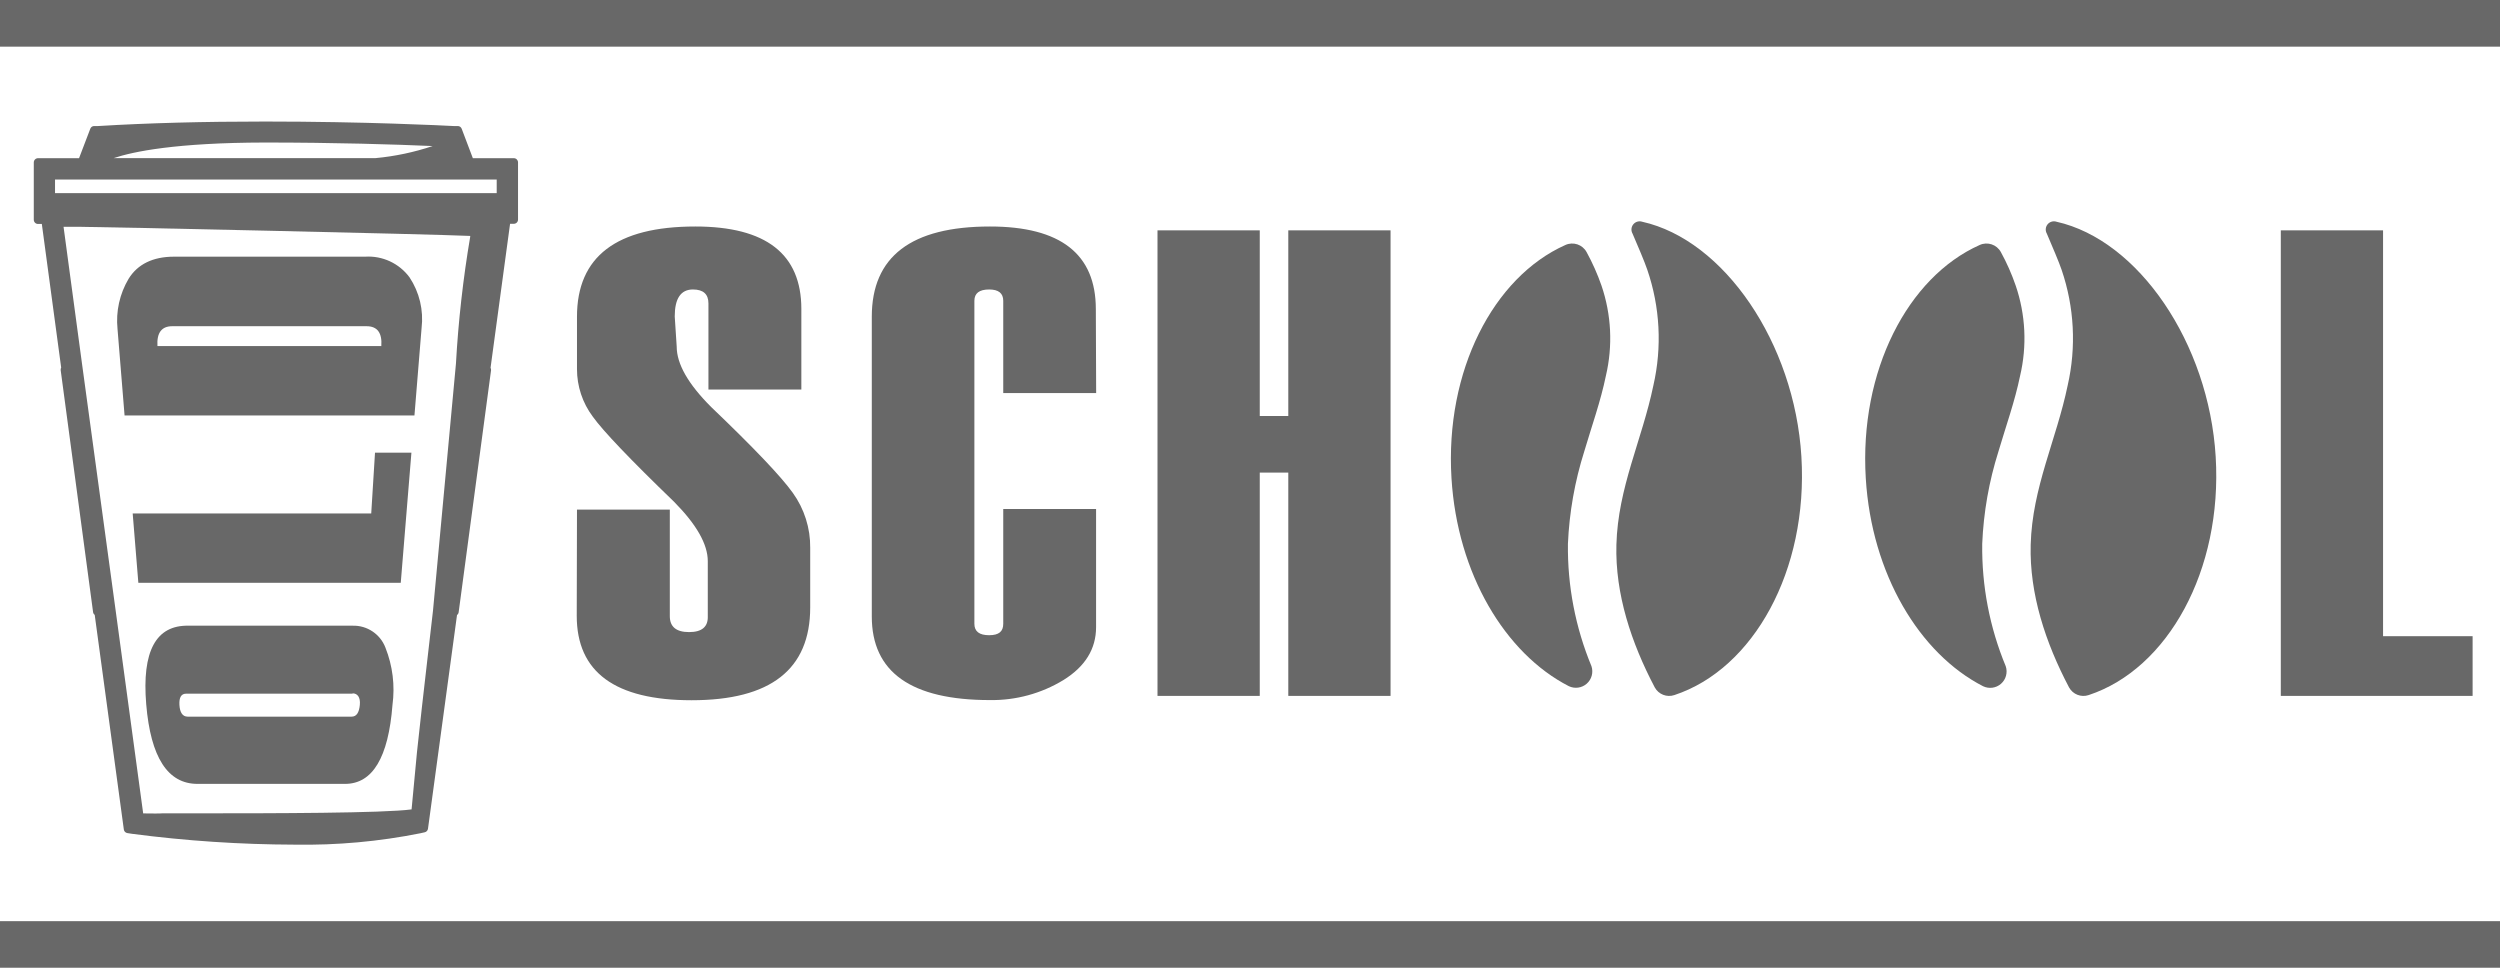
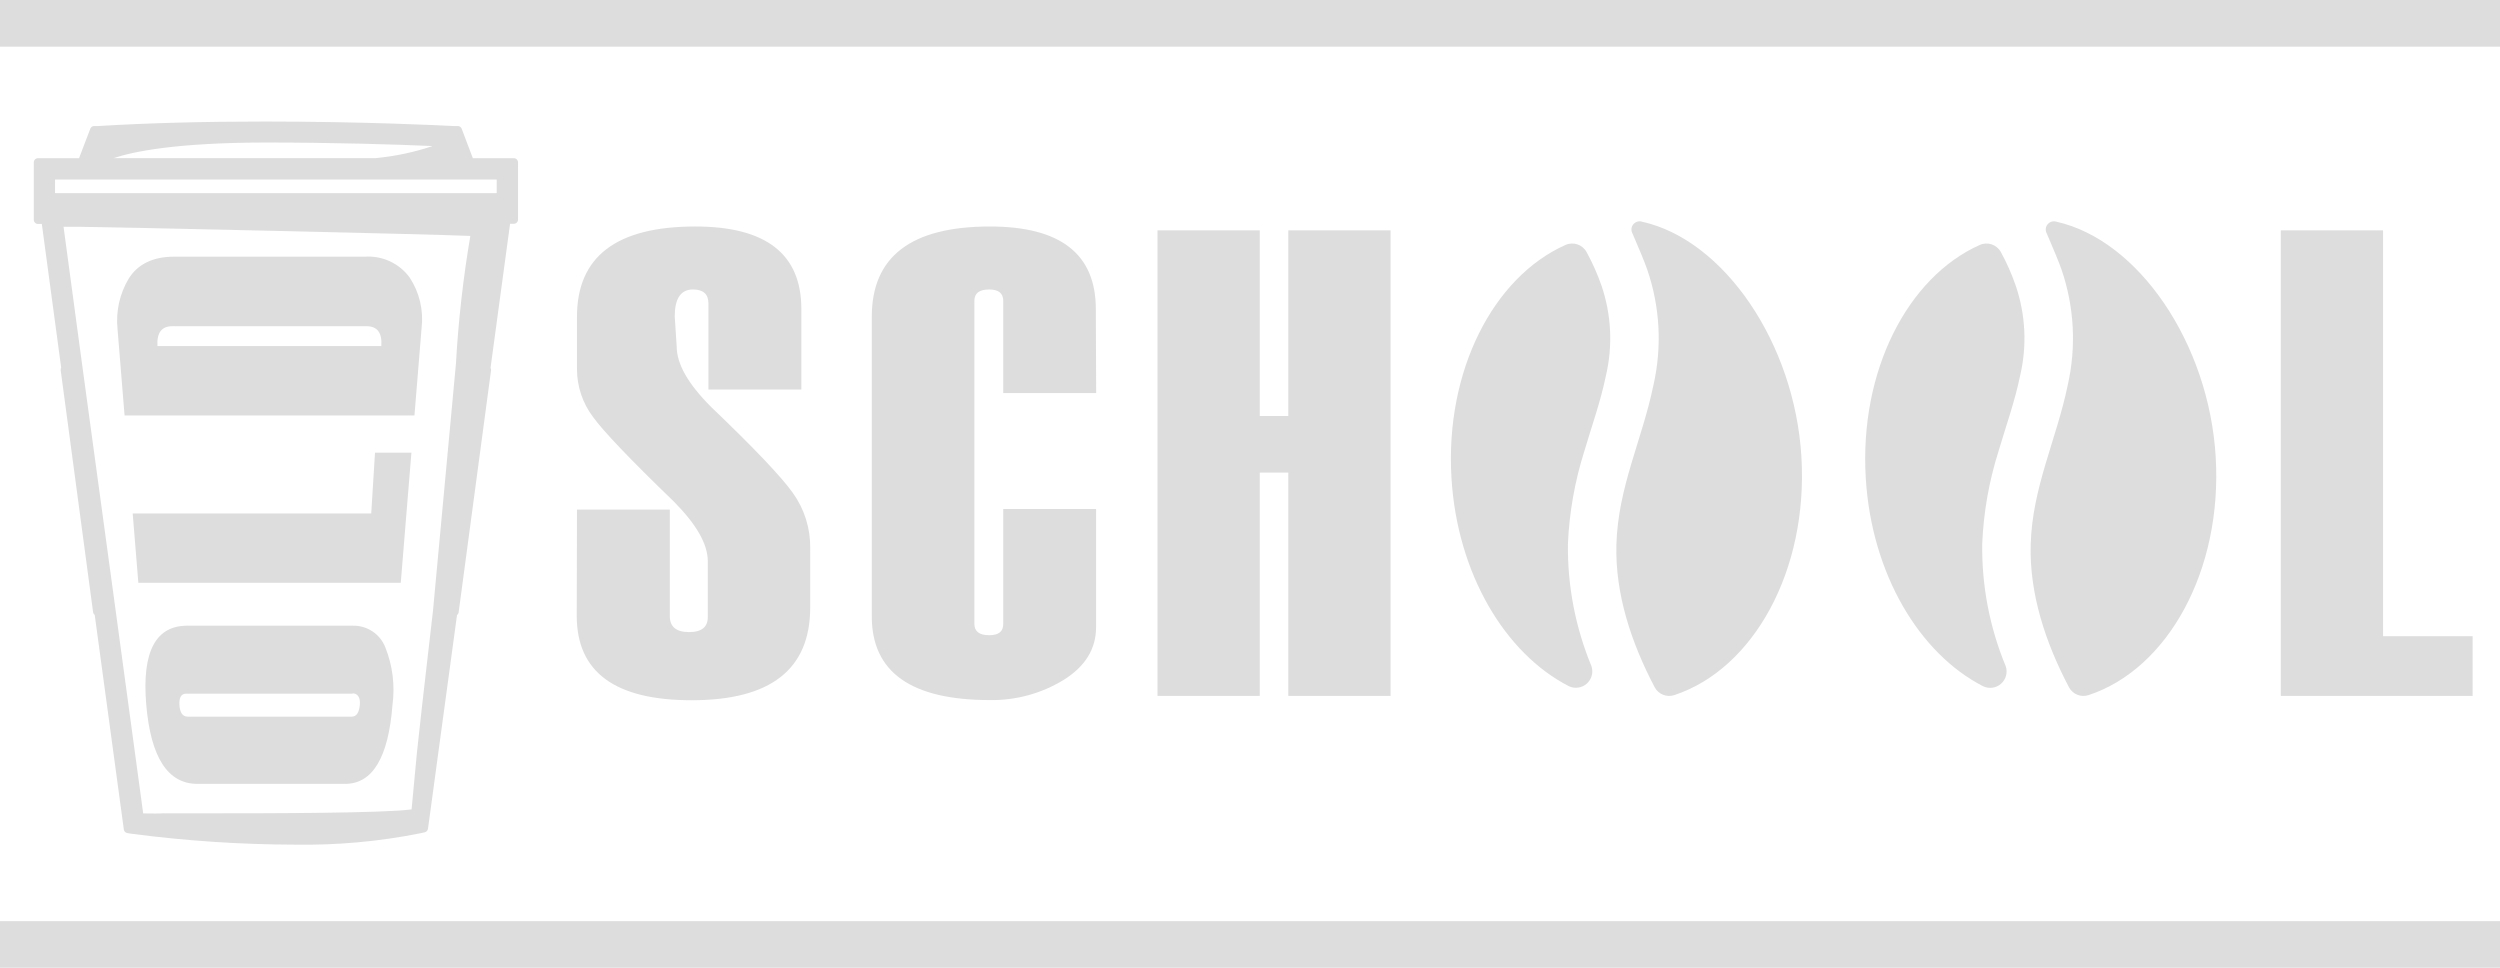
<svg xmlns="http://www.w3.org/2000/svg" viewBox="0 0 304.86 118.02">
  <defs>
-     <style>.cls-1,.cls-2{fill:#686868;}.cls-1{fill-rule:evenodd;}</style>
+     <style>.cls-1,.cls-2{fill:#ddd;}.cls-1{fill-rule:evenodd;}</style>
  </defs>
  <g id="Слой_2" data-name="Слой 2">
    <g id="Слой_1-2" data-name="Слой 1">
      <path class="cls-1" d="M199.08,28.49c.64,1.48,1.5,3.51,1.8,4.41A25.79,25.79,0,0,1,201.62,47c-1.38,6.66-4.32,12.43-4.51,19.43-.16,6,1.81,11.95,4.68,17.4a2,2,0,0,0,2.39.93c9.64-3.18,16.33-15.19,15.49-29.07s-9.44-26.42-19.41-28.65A1,1,0,0,0,199.08,28.49Z" />
      <path class="cls-1" d="M193.19,55.05c.9-3.05,2-6.11,2.64-9.23a19.93,19.93,0,0,0-.54-11,27,27,0,0,0-1.81-4.07,2,2,0,0,0-2.6-.87C182.11,33.8,176.2,45.22,177,58.31c.71,11.67,6.55,21.38,14.3,25.36a2,2,0,0,0,2.77-2.43A37.75,37.75,0,0,1,191.2,66.3,43.59,43.59,0,0,1,193.19,55.05Z" />
      <path class="cls-1" d="M249.6,28.49c.63,1.48,1.5,3.51,1.8,4.41A25.83,25.83,0,0,1,252.14,47c-1.38,6.66-4.32,12.43-4.51,19.43-.16,6,1.81,11.95,4.68,17.4a2,2,0,0,0,2.39.93c9.64-3.18,16.33-15.19,15.49-29.07s-9.44-26.42-19.41-28.65A1,1,0,0,0,249.6,28.49Z" />
      <path class="cls-1" d="M243.7,55.05c.9-3.05,2-6.11,2.64-9.23a19.89,19.89,0,0,0-.54-11A26.17,26.17,0,0,0,244,30.75a2,2,0,0,0-2.6-.87c-8.77,3.92-14.68,15.35-13.88,28.44.71,11.67,6.54,21.38,14.3,25.36a2,2,0,0,0,2.77-2.43,37.65,37.65,0,0,1-2.87-14.94A43.34,43.34,0,0,1,243.7,55.05Z" />
      <path class="cls-1" d="M62.66,19.29h-5l-1.36-3.59a.51.51,0,0,0-.45-.33l-.53,0c-1.08-.06-10.87-.55-23-.55-7.45,0-14.3.18-20.36.55l-.51,0a.5.5,0,0,0-.44.33L9.64,19.29h-5a.52.52,0,0,0-.52.51v7a.51.51,0,0,0,.52.51h.46L7.46,44.83a.5.5,0,0,0-.06.31l3.95,29.5a.49.49,0,0,0,.2.34l3.55,26.17a.51.51,0,0,0,.43.44l.58.09A156,156,0,0,0,35.93,103a71.93,71.93,0,0,0,15.34-1.39l.53-.12a.51.51,0,0,0,.39-.43L55.73,75a.51.51,0,0,0,.2-.34l3.95-29.5a.51.51,0,0,0-.06-.31L62.2,27.29h.46a.51.51,0,0,0,.51-.51v-7A.51.51,0,0,0,62.66,19.29ZM32.31,17.38c8.46,0,15.92.23,20.45.43a31,31,0,0,1-6.95,1.47H13.87C16.25,18.48,21.45,17.4,32.31,17.38Zm28.26,4.51v1.66H6.71V21.89ZM17.46,99.19,14.11,74.5,10,44.35,7.75,27.66h.07l1.34,0h.73c1.88,0,42.38.88,47.45,1.11a.65.65,0,0,0,0,.09,139.2,139.2,0,0,0-1.74,15.49l-2.8,30.13c-.22,2-.44,3.88-.66,5.73-.49,4.25-.95,8.26-1.29,11.49l-.66,7c-3.36.47-17.39.48-25.08.48-2.48,0-4.44,0-5.31,0C19.68,99.21,18.39,99.21,17.46,99.19Z" />
      <path class="cls-1" d="M42.08,95.59h-18q-5.44,0-6.25-9.71T23,76.3h20a4.16,4.16,0,0,1,4,2.67,13.9,13.9,0,0,1,.86,7Q47.11,95.59,42.08,95.59Zm.91-11H22.69c-.59,0-.86.46-.81,1.37s.38,1.43,1,1.43h20c.59,0,.91-.48,1-1.43S43.58,84.55,43,84.55Z" />
      <polygon class="cls-1" points="50.17 55.2 48.87 71.07 16.87 71.07 16.18 62.61 45.27 62.61 45.73 55.2 50.17 55.2" />
      <path class="cls-1" d="M50.54,50.66H15.19L14.33,40.1A10,10,0,0,1,15.68,34c1.11-1.8,3-2.7,5.53-2.7H44.52a6.24,6.24,0,0,1,5.42,2.52A9.21,9.21,0,0,1,51.41,40ZM44.7,39.78H21c-1.29,0-1.9.8-1.8,2.42h27.3Q46.67,39.78,44.7,39.78Z" />
      <rect class="cls-2" y="112.33" width="304.86" height="5.68" />
      <rect class="cls-2" width="304.86" height="5.69" />
      <path class="cls-1" d="M70.36,62.14H81.68v13q0,1.94,2.35,1.94t2.28-1.94V68.43q0-3.09-4.12-7.25-8-7.72-9.9-10.37A9.66,9.66,0,0,1,70.36,45V38.62q0-11,14.43-11,12.93,0,12.93,10.06v9.82H86.39V37c0-1.13-.63-1.7-1.89-1.7q-2.22,0-2.22,3.29l.24,3.68q0,3.17,4.21,7.37,7.82,7.48,9.94,10.45a11.27,11.27,0,0,1,2.13,6.73v7.25q0,11.33-14.47,11.32-14,0-14-10.29Z" />
      <path class="cls-1" d="M133.67,47.93H122.34V36.68q0-1.38-1.72-1.38c-1.2,0-1.8.46-1.8,1.38V76.07c0,.93.6,1.39,1.8,1.39s1.72-.46,1.72-1.39v-14h11.32V76.47q0,4-4,6.47a16.75,16.75,0,0,1-8.94,2.43q-14.42,0-14.41-10.21V38.62q0-11,14.41-11,12.9,0,12.91,10.06Z" />
      <polygon class="cls-1" points="169.57 84.86 157.1 84.86 157.1 57.63 153.62 57.63 153.62 84.86 141.15 84.86 141.15 28.09 153.62 28.09 153.62 50.73 157.1 50.73 157.1 28.09 169.57 28.09 169.57 84.86" />
      <polygon class="cls-1" points="301.52 84.86 278.13 84.86 278.13 28.09 290.6 28.09 290.6 77.58 301.52 77.58 301.52 84.86" />
    </g>
  </g>
</svg>
